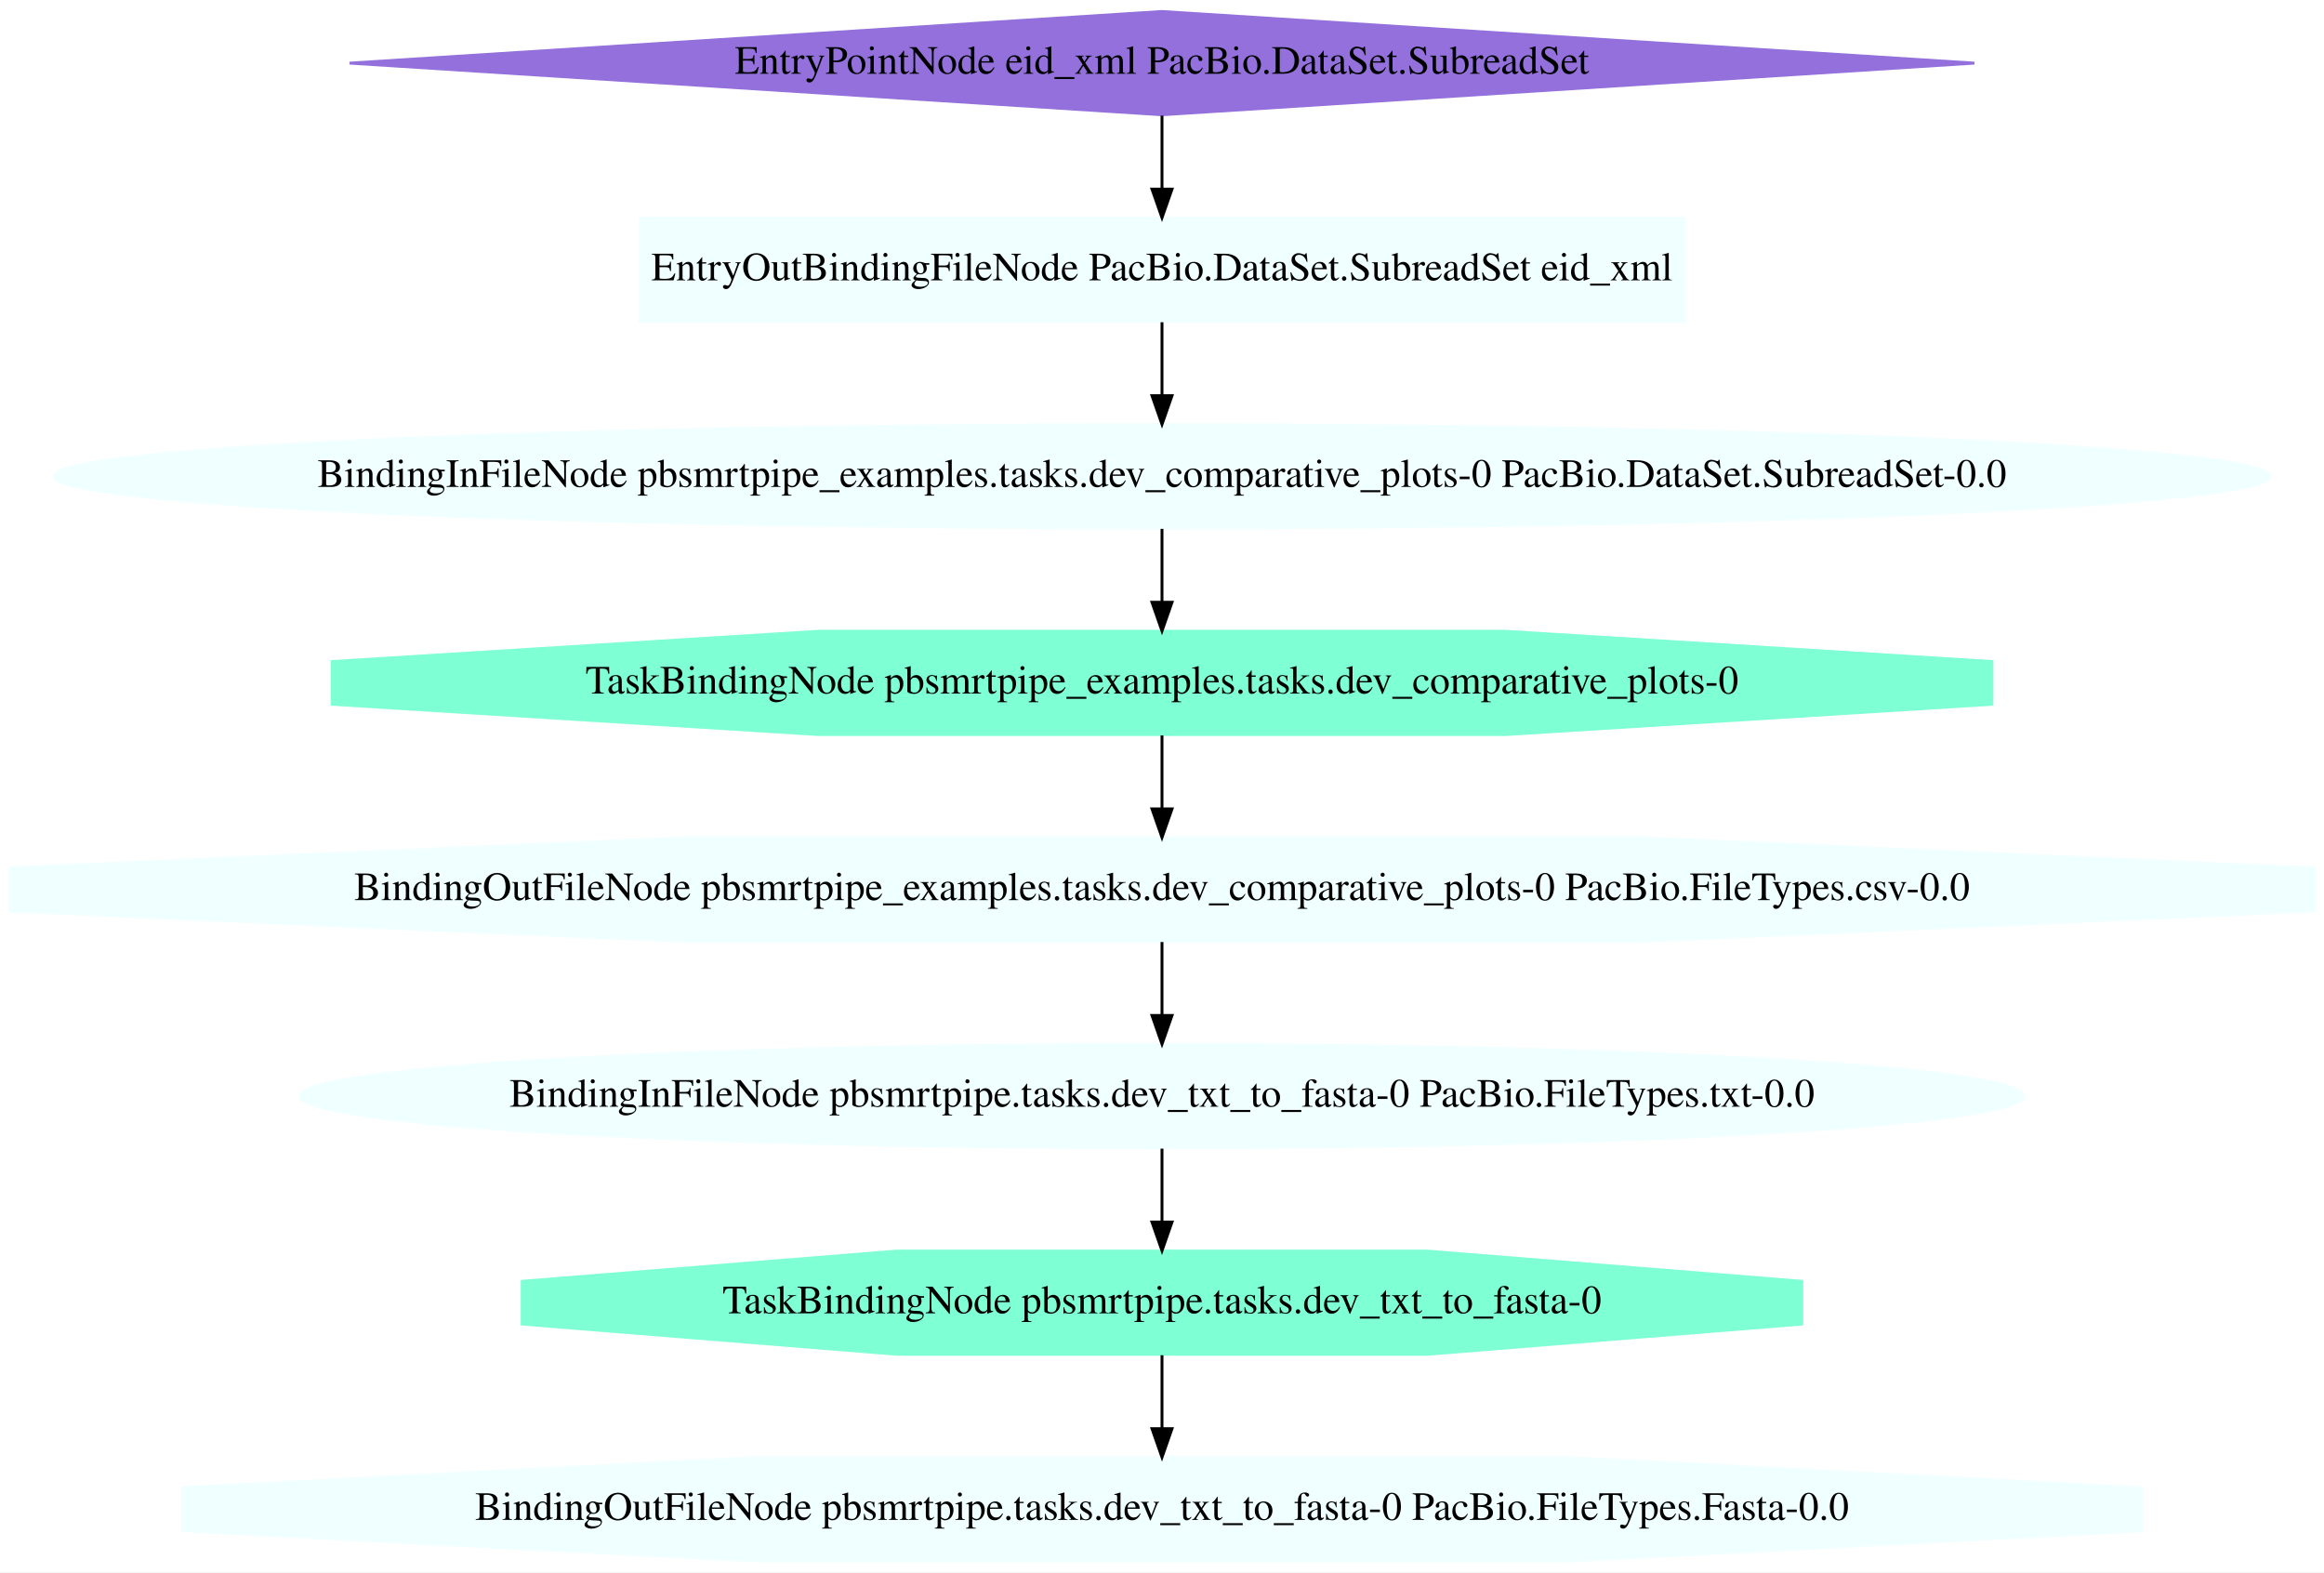
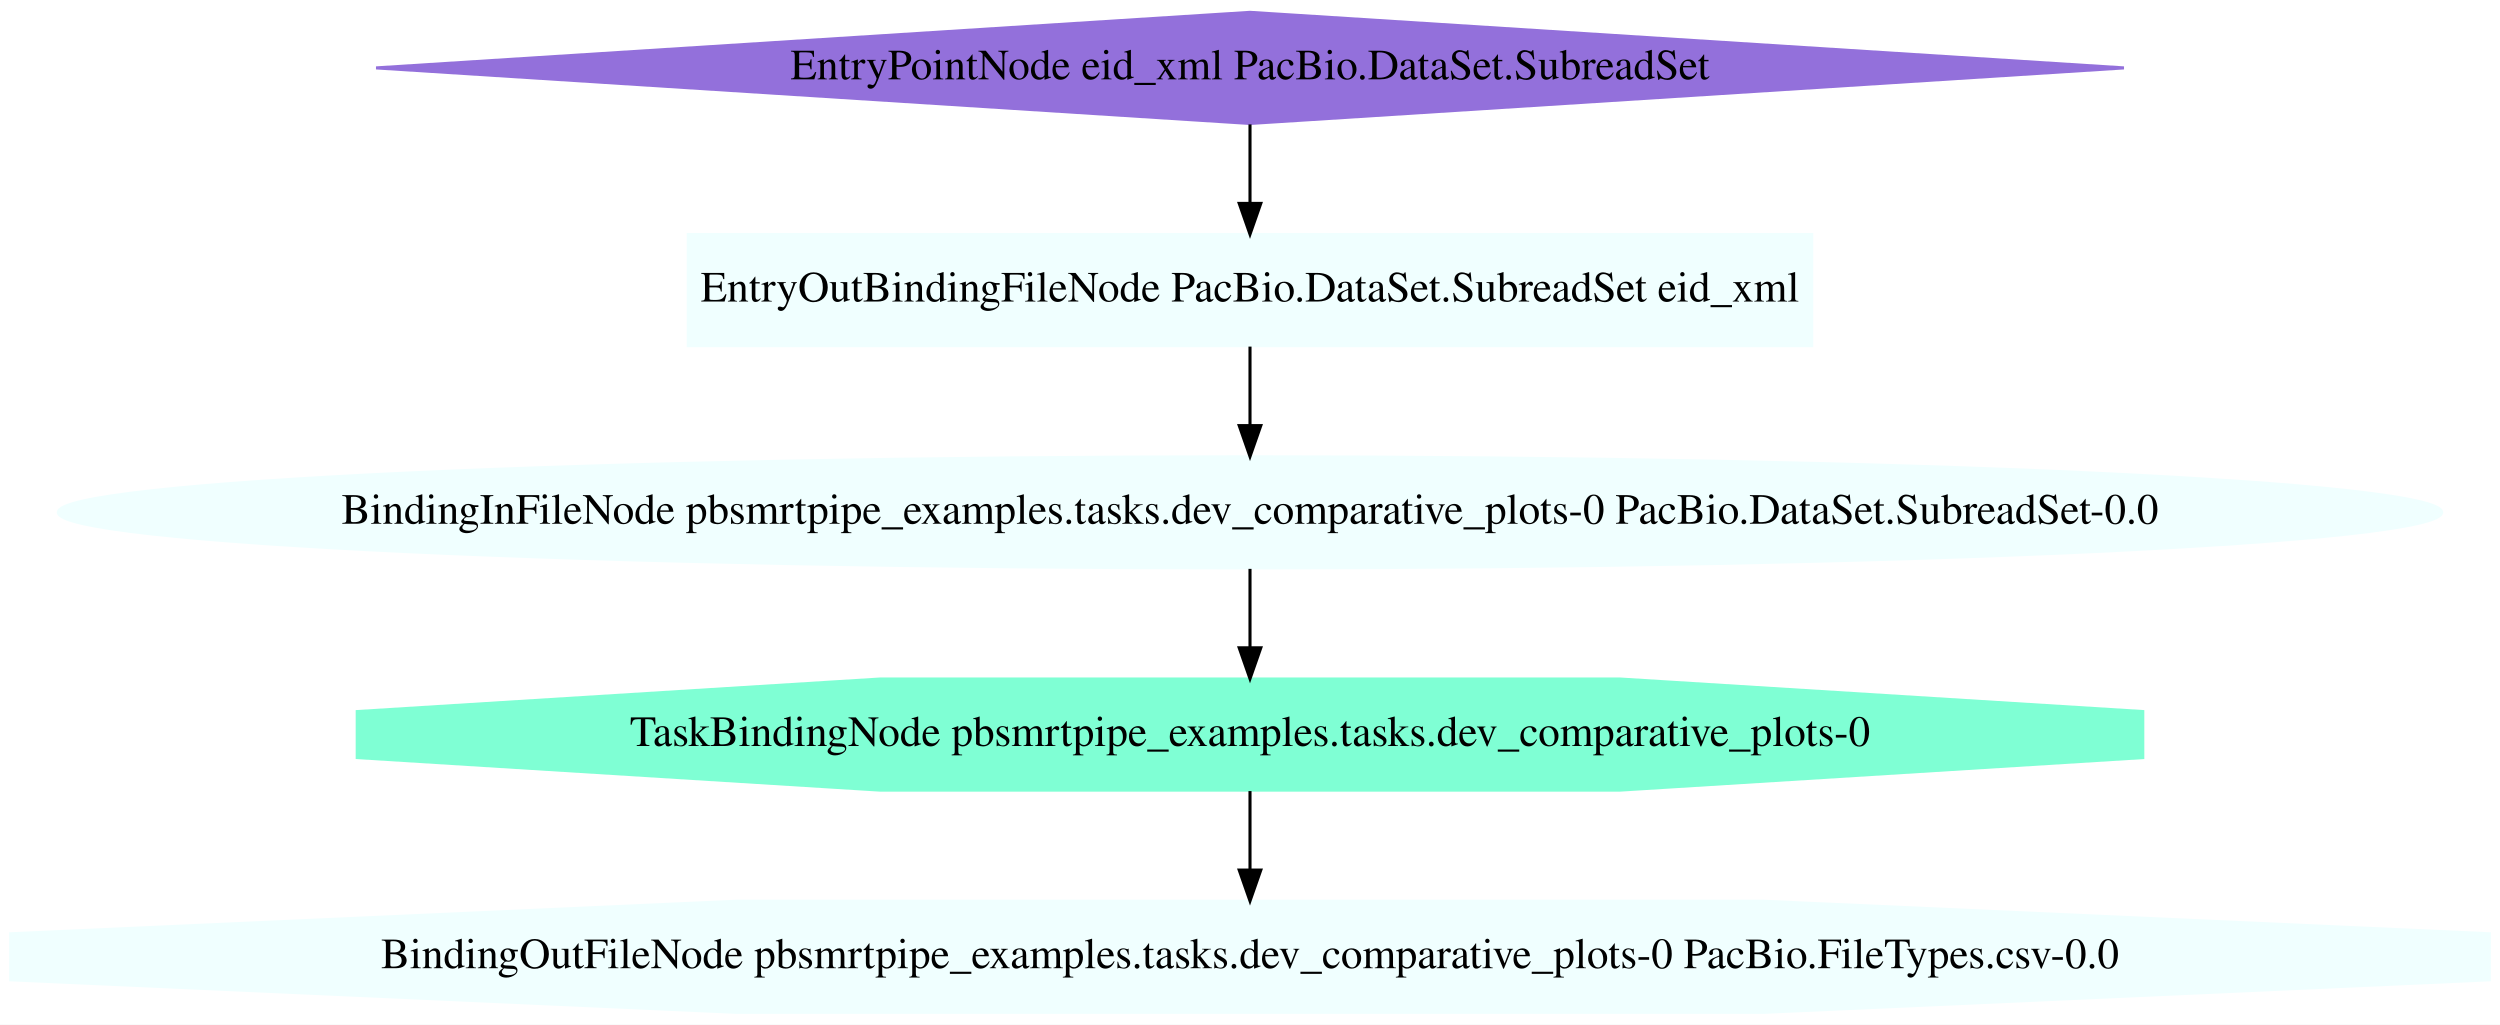
- <svg xmlns="http://www.w3.org/2000/svg" width="810pt" height="548pt" viewBox="0.00 0.00 810.00 548.00">
-   <g id="graph0" class="graph" transform="scale(1 1) rotate(0) translate(4 544)">
-     <polygon fill="white" stroke="none" points="-4,4 -4,-544 806,-544 806,4 -4,4" />
+ <svg xmlns="http://www.w3.org/2000/svg" width="810pt" height="332pt" viewBox="0.00 0.00 810.00 332.00">
+   <g id="graph0" class="graph" transform="scale(1 1) rotate(0) translate(4 328)">
+     <polygon fill="white" stroke="none" points="-4,4 -4,-328 806,-328 806,4 -4,4" />
    <g id="node1" class="node">
-       <polygon fill="azure" stroke="azure" points="583,-468 219,-468 219,-432 583,-432 583,-468" />
-       <text text-anchor="middle" x="401" y="-446.3" font-family="Times,serif" font-size="14.00">EntryOutBindingFileNode PacBio.DataSet.SubreadSet eid_xml</text>
+       <polygon fill="azure" stroke="azure" points="583,-252 219,-252 219,-216 583,-216 583,-252" />
+       <text text-anchor="middle" x="401" y="-230.3" font-family="Times,serif" font-size="14.00">EntryOutBindingFileNode PacBio.DataSet.SubreadSet eid_xml</text>
    </g>
-     <g id="node6" class="node">
-       <ellipse fill="azure" stroke="azure" cx="401" cy="-378" rx="386.099" ry="18" />
-       <text text-anchor="middle" x="401" y="-374.3" font-family="Times,serif" font-size="14.00">BindingInFileNode pbsmrtpipe_examples.tasks.dev_comparative_plots-0 PacBio.DataSet.SubreadSet-0.0</text>
+     <g id="node3" class="node">
+       <ellipse fill="azure" stroke="azure" cx="401" cy="-162" rx="386.099" ry="18" />
+       <text text-anchor="middle" x="401" y="-158.3" font-family="Times,serif" font-size="14.00">BindingInFileNode pbsmrtpipe_examples.tasks.dev_comparative_plots-0 PacBio.DataSet.SubreadSet-0.0</text>
    </g>
    <g id="edge1" class="edge">
-       <path fill="none" stroke="black" d="M401,-431.697C401,-423.983 401,-414.712 401,-406.112" />
-       <polygon fill="black" stroke="black" points="404.5,-406.104 401,-396.104 397.5,-406.104 404.5,-406.104" />
+       <path fill="none" stroke="black" d="M401,-215.697C401,-207.983 401,-198.712 401,-190.112" />
+       <polygon fill="black" stroke="black" points="404.5,-190.104 401,-180.104 397.5,-190.104 404.5,-190.104" />
    </g>
    <g id="node2" class="node">
-       <polygon fill="aquamarine" stroke="aquamarine" points="690.259,-298.544 690.259,-313.456 520.815,-324 281.185,-324 111.741,-313.456 111.741,-298.544 281.185,-288 520.815,-288 690.259,-298.544" />
-       <text text-anchor="middle" x="401" y="-302.3" font-family="Times,serif" font-size="14.00">TaskBindingNode pbsmrtpipe_examples.tasks.dev_comparative_plots-0</text>
+       <polygon fill="aquamarine" stroke="aquamarine" points="690.259,-82.544 690.259,-97.456 520.815,-108 281.185,-108 111.741,-97.456 111.741,-82.544 281.185,-72 520.815,-72 690.259,-82.544" />
+       <text text-anchor="middle" x="401" y="-86.3" font-family="Times,serif" font-size="14.00">TaskBindingNode pbsmrtpipe_examples.tasks.dev_comparative_plots-0</text>
    </g>
-     <g id="node8" class="node">
-       <polygon fill="azure" stroke="azure" points="802.541,-226.544 802.541,-241.456 567.324,-252 234.676,-252 -0.541,-241.456 -0.541,-226.544 234.676,-216 567.324,-216 802.541,-226.544" />
-       <text text-anchor="middle" x="401" y="-230.3" font-family="Times,serif" font-size="14.00">BindingOutFileNode pbsmrtpipe_examples.tasks.dev_comparative_plots-0 PacBio.FileTypes.csv-0.0</text>
+     <g id="node5" class="node">
+       <polygon fill="azure" stroke="azure" points="802.541,-10.544 802.541,-25.456 567.324,-36 234.676,-36 -0.541,-25.456 -0.541,-10.544 234.676,-3.55271e-15 567.324,-0 802.541,-10.544" />
+       <text text-anchor="middle" x="401" y="-14.3" font-family="Times,serif" font-size="14.00">BindingOutFileNode pbsmrtpipe_examples.tasks.dev_comparative_plots-0 PacBio.FileTypes.csv-0.0</text>
    </g>
    <g id="edge2" class="edge">
-       <path fill="none" stroke="black" d="M401,-287.697C401,-279.983 401,-270.712 401,-262.112" />
-       <polygon fill="black" stroke="black" points="404.5,-262.104 401,-252.104 397.5,-262.104 404.5,-262.104" />
-     </g>
-     <g id="node3" class="node">
-       <ellipse fill="azure" stroke="azure" cx="401" cy="-162" rx="300.385" ry="18" />
-       <text text-anchor="middle" x="401" y="-158.3" font-family="Times,serif" font-size="14.00">BindingInFileNode pbsmrtpipe.tasks.dev_txt_to_fasta-0 PacBio.FileTypes.txt-0.0</text>
-     </g>
-     <g id="node5" class="node">
-       <polygon fill="aquamarine" stroke="aquamarine" points="624.011,-82.544 624.011,-97.456 493.374,-108 308.626,-108 177.989,-97.456 177.989,-82.544 308.626,-72 493.374,-72 624.011,-82.544" />
-       <text text-anchor="middle" x="401" y="-86.3" font-family="Times,serif" font-size="14.00">TaskBindingNode pbsmrtpipe.tasks.dev_txt_to_fasta-0</text>
+       <path fill="none" stroke="black" d="M401,-71.697C401,-63.983 401,-54.712 401,-46.112" />
+       <polygon fill="black" stroke="black" points="404.5,-46.104 401,-36.104 397.5,-46.104 404.5,-46.104" />
    </g>
    <g id="edge3" class="edge">
      <path fill="none" stroke="black" d="M401,-143.697C401,-135.983 401,-126.712 401,-118.112" />
      <polygon fill="black" stroke="black" points="404.5,-118.104 401,-108.104 397.5,-118.104 404.5,-118.104" />
    </g>
    <g id="node4" class="node">
-       <polygon fill="azure" stroke="azure" points="742.346,-10.544 742.346,-25.456 542.39,-36 259.61,-36 59.654,-25.456 59.654,-10.544 259.61,-3.55271e-15 542.39,-0 742.346,-10.544" />
-       <text text-anchor="middle" x="401" y="-14.3" font-family="Times,serif" font-size="14.00">BindingOutFileNode pbsmrtpipe.tasks.dev_txt_to_fasta-0 PacBio.FileTypes.Fasta-0.0</text>
+       <polygon fill="mediumpurple" stroke="mediumpurple" points="401,-324 117.849,-306 401,-288 684.151,-306 401,-324" />
+       <text text-anchor="middle" x="401" y="-302.3" font-family="Times,serif" font-size="14.00">EntryPointNode eid_xml PacBio.DataSet.SubreadSet</text>
    </g>
    <g id="edge4" class="edge">
-       <path fill="none" stroke="black" d="M401,-71.697C401,-63.983 401,-54.712 401,-46.112" />
-       <polygon fill="black" stroke="black" points="404.5,-46.104 401,-36.104 397.5,-46.104 404.5,-46.104" />
-     </g>
-     <g id="edge5" class="edge">
-       <path fill="none" stroke="black" d="M401,-359.697C401,-351.983 401,-342.712 401,-334.112" />
-       <polygon fill="black" stroke="black" points="404.5,-334.104 401,-324.104 397.5,-334.104 404.5,-334.104" />
-     </g>
-     <g id="node7" class="node">
-       <polygon fill="mediumpurple" stroke="mediumpurple" points="401,-540 117.849,-522 401,-504 684.151,-522 401,-540" />
-       <text text-anchor="middle" x="401" y="-518.3" font-family="Times,serif" font-size="14.00">EntryPointNode eid_xml PacBio.DataSet.SubreadSet</text>
-     </g>
-     <g id="edge6" class="edge">
-       <path fill="none" stroke="black" d="M401,-503.697C401,-495.983 401,-486.712 401,-478.112" />
-       <polygon fill="black" stroke="black" points="404.5,-478.104 401,-468.104 397.5,-478.104 404.5,-478.104" />
-     </g>
-     <g id="edge7" class="edge">
-       <path fill="none" stroke="black" d="M401,-215.697C401,-207.983 401,-198.712 401,-190.112" />
-       <polygon fill="black" stroke="black" points="404.5,-190.104 401,-180.104 397.5,-190.104 404.5,-190.104" />
+       <path fill="none" stroke="black" d="M401,-287.697C401,-279.983 401,-270.712 401,-262.112" />
+       <polygon fill="black" stroke="black" points="404.5,-262.104 401,-252.104 397.5,-262.104 404.5,-262.104" />
    </g>
  </g>
</svg>
